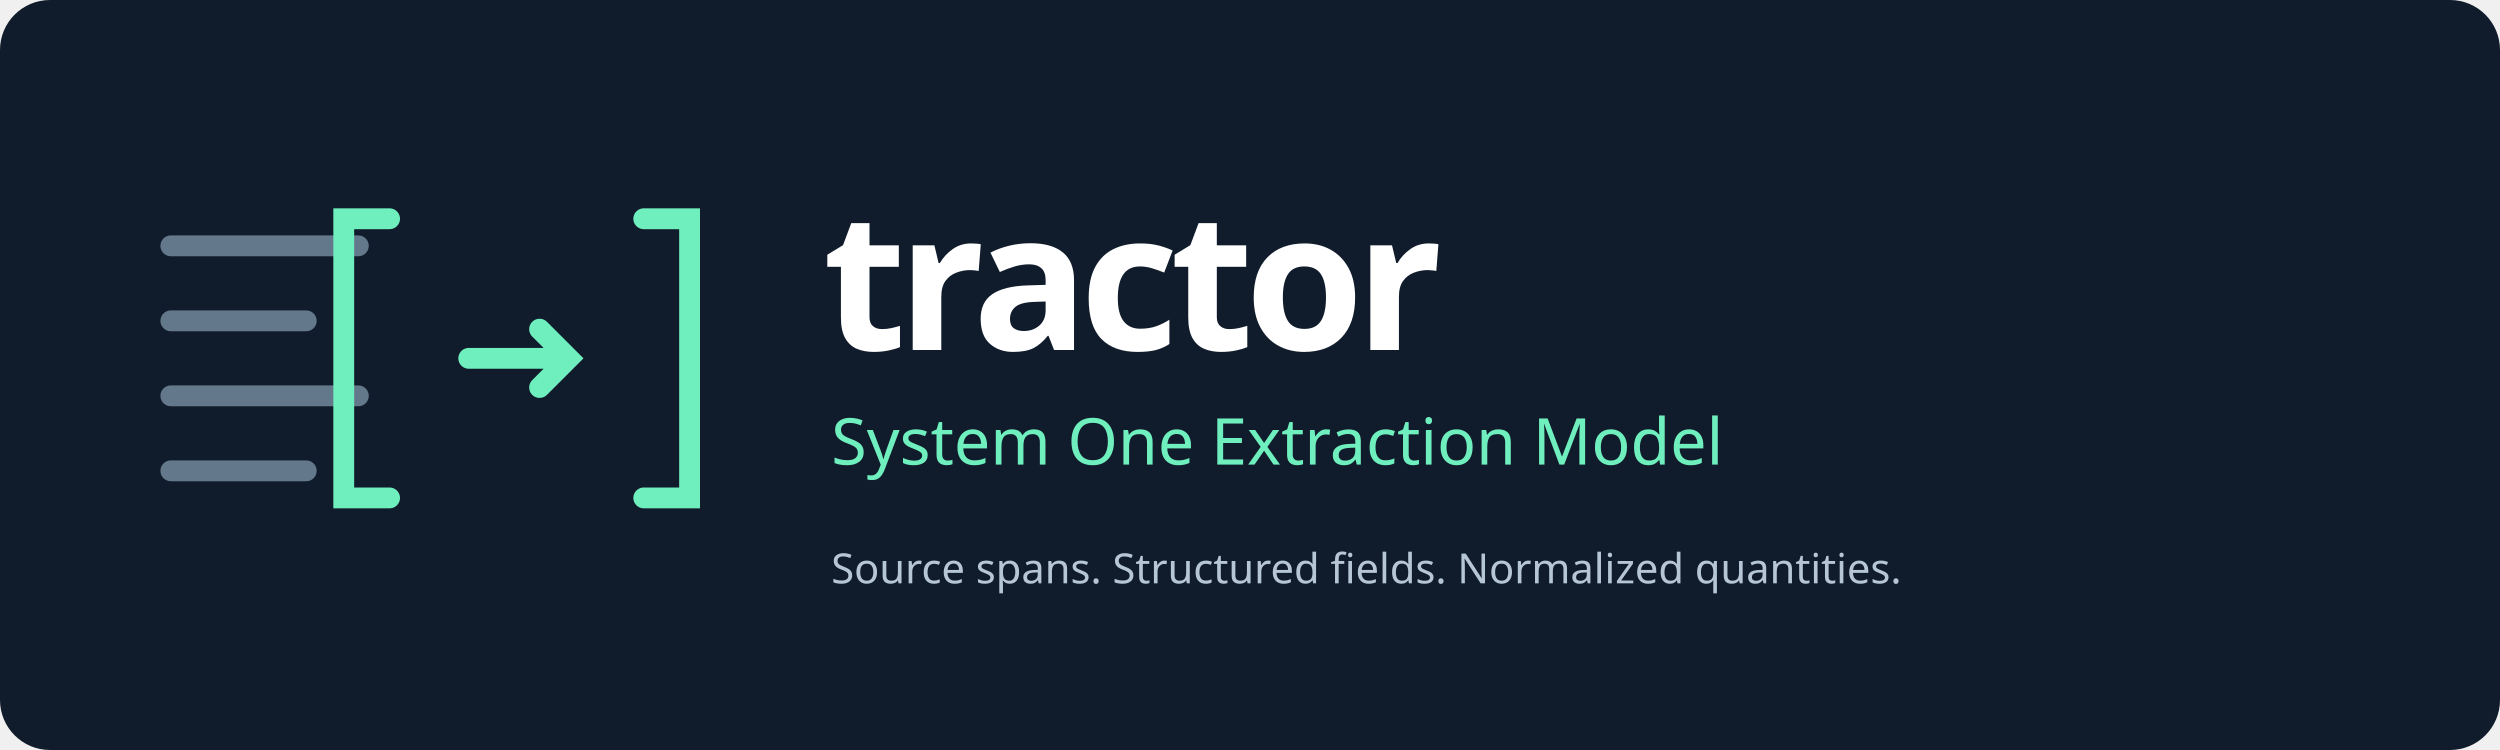
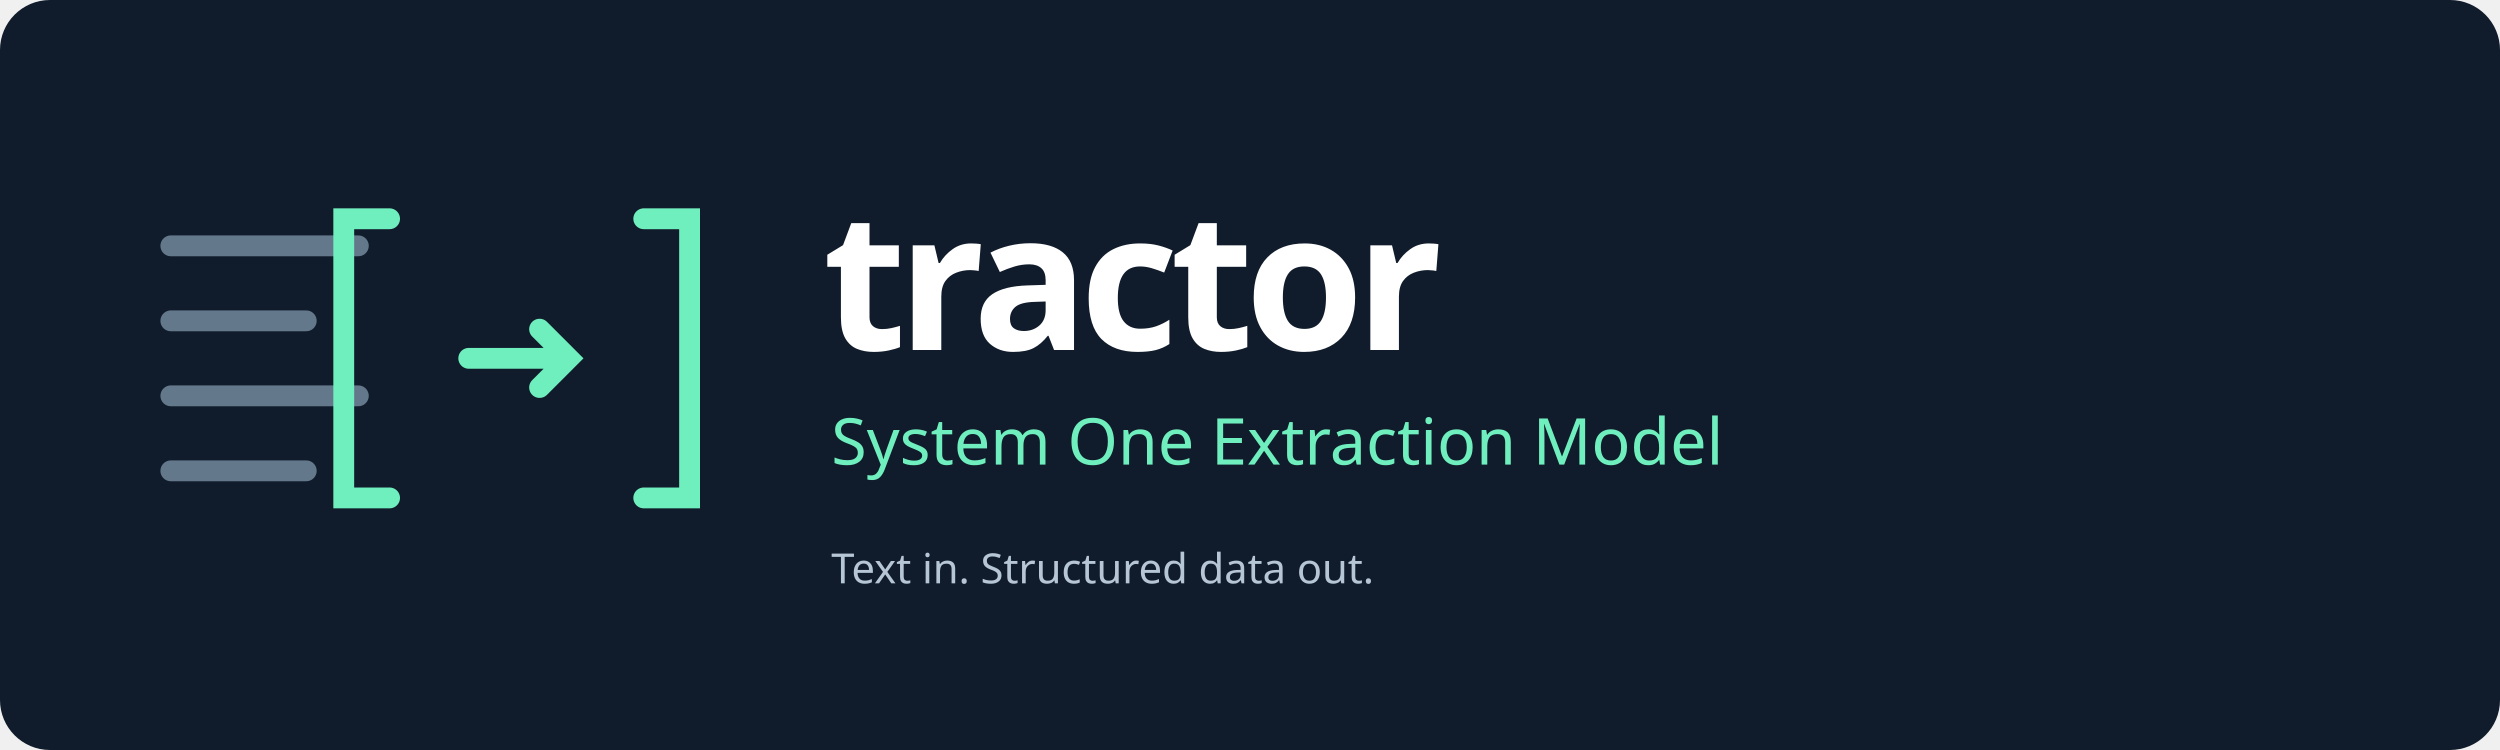
<svg xmlns="http://www.w3.org/2000/svg" viewBox="0 0 1200 360" role="img" aria-labelledby="title desc">
  <rect width="1200" height="360" rx="24" fill="#101c2b" />
  <g fill="none" stroke-linecap="round" stroke-width="10">
    <path d="M82 118h90M82 154h65M82 190h90M82 226h65" stroke="#64788c" />
    <path d="M187 105h-22v134h22M225 172h48m-14-14 14 14-14 14M309 105h22v134h-22" stroke="#70efbe" />
  </g>
  <text x="395" y="168" font-family="sans-serif" font-size="92" font-weight="700" letter-spacing="-4" fill="#ffffff">tractor</text>
  <text x="399" y="223" font-family="sans-serif" font-size="31" fill="#70efbe">System One Extraction Model</text>
-   <text x="399" y="280" font-family="sans-serif" font-size="20" fill="#b7c6d5">Source spans. Structured fields. Normalized quantities.</text>
+   <text x="399" y="280" font-family="sans-serif" font-size="20" fill="#b7c6d5">Text in. Structured data out.</text>
</svg>
